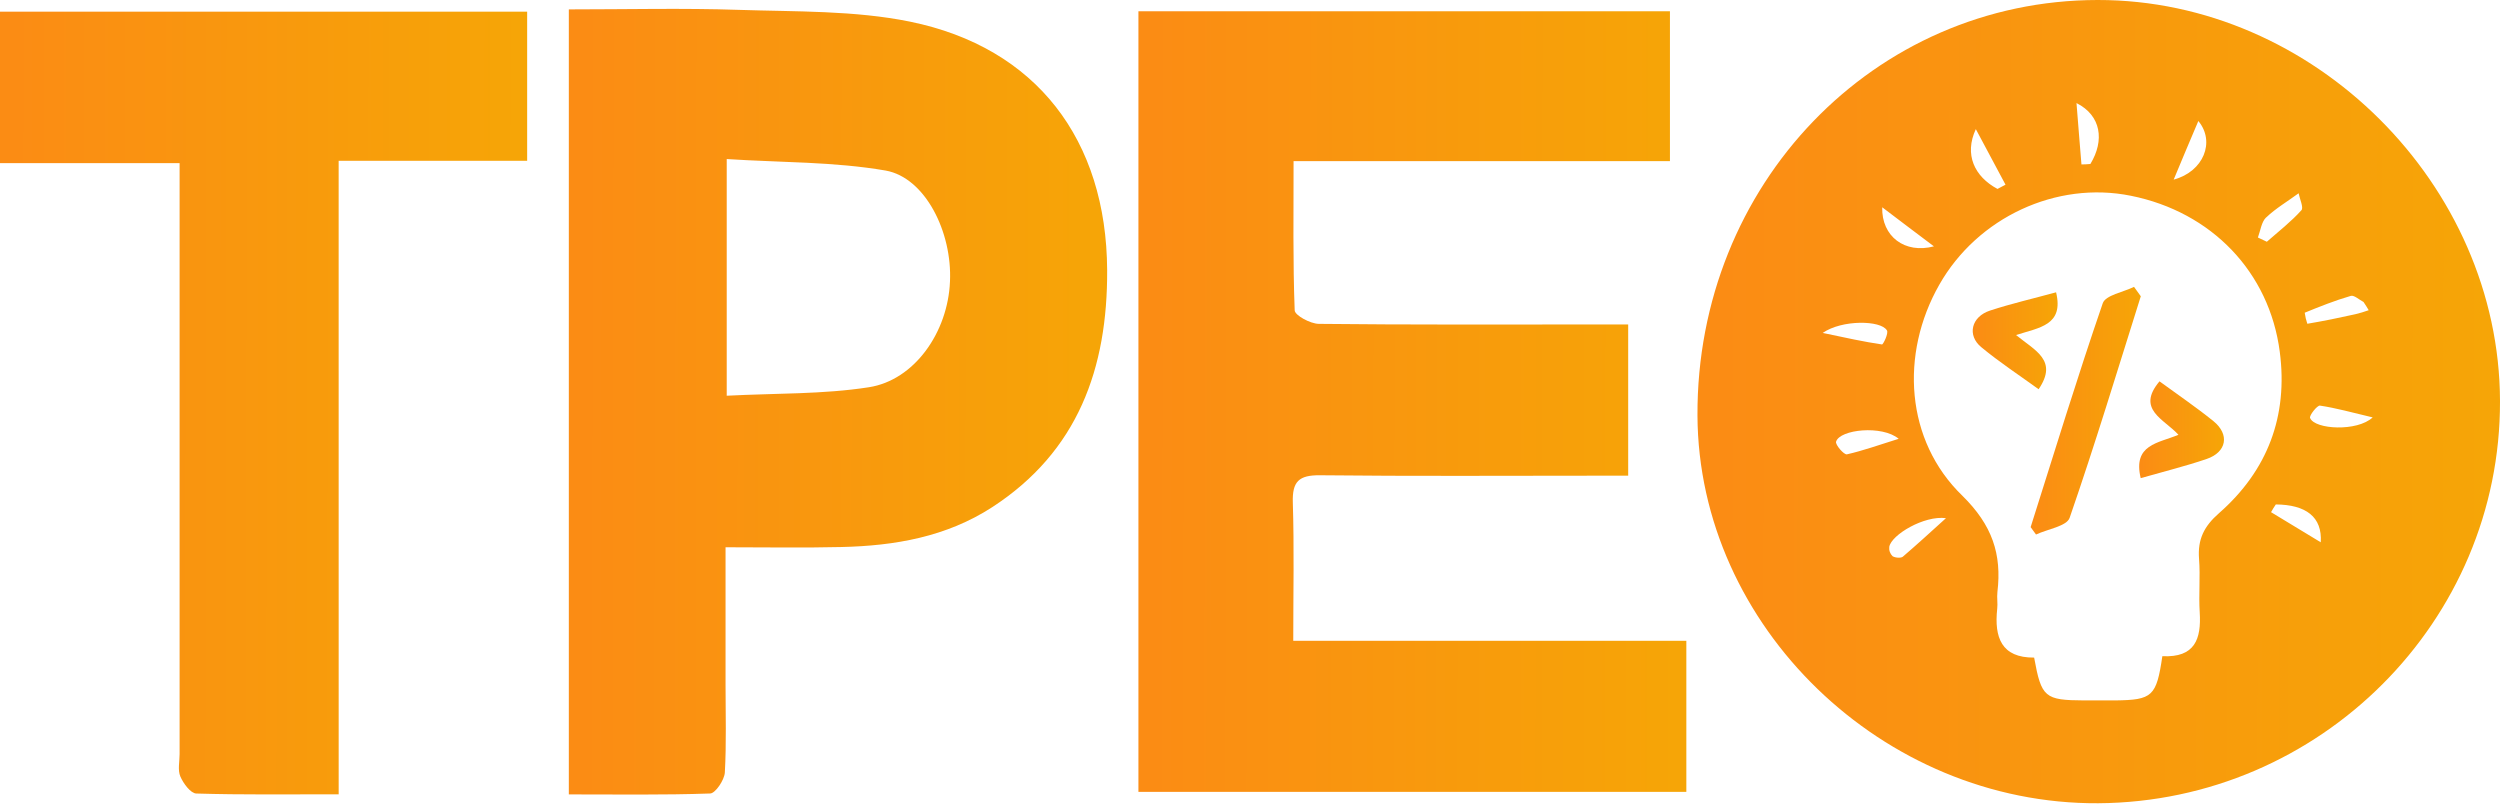
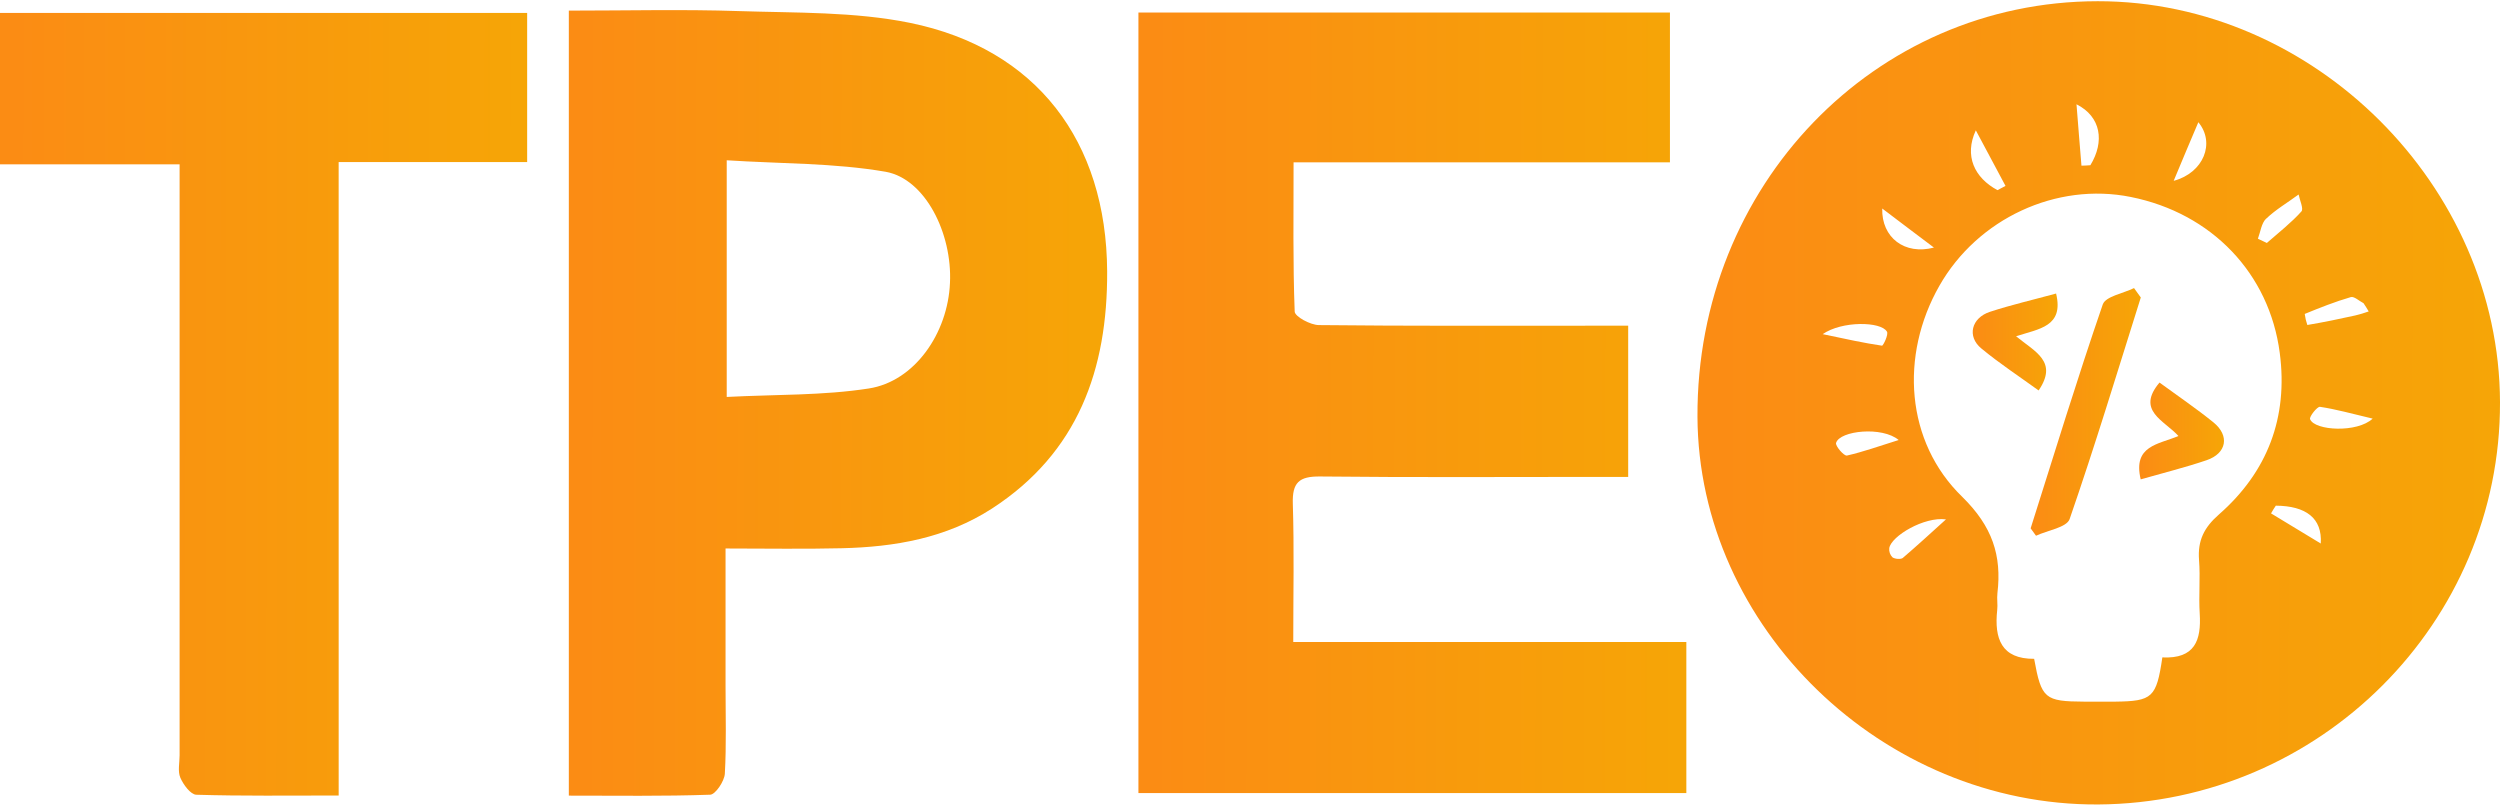
- <svg xmlns="http://www.w3.org/2000/svg" preserveAspectRatio="none" width="100%" height="100%" overflow="visible" style="display: block;" viewBox="0 0 211 67.794" fill="none">
+ <svg xmlns="http://www.w3.org/2000/svg" preserveAspectRatio="xMidYMid meet" width="211" height="68" overflow="visible" style="display: block;" viewBox="0 0 211 67.794" fill="none">
  <g id="Group 1">
    <path id="Vector" d="M177.044 1.94671e-05C158.161 0.02 143.184 15.587 143.266 35.069C143.347 52.841 158.894 67.895 177.085 67.794C195.813 67.673 211.06 52.424 211 33.837C210.941 15.587 195.294 -0.02 177.044 1.94671e-05ZM198.411 24.972C198.689 24.891 199.126 25.308 199.482 25.487C199.642 25.725 199.781 25.944 199.919 26.182C199.549 26.315 199.171 26.428 198.788 26.52C197.459 26.818 196.107 27.096 194.738 27.326C194.634 27.023 194.561 26.711 194.518 26.393C195.789 25.874 197.08 25.358 198.411 24.972ZM191.262 18.358C192.068 17.583 193.089 16.989 194.003 16.312C194.101 16.809 194.44 17.52 194.24 17.742C193.366 18.717 192.315 19.53 191.322 20.404C191.083 20.285 190.825 20.165 190.567 20.046C190.785 19.46 190.865 18.729 191.262 18.348V18.358ZM185.543 10.216C186.993 11.964 185.98 14.486 183.458 15.16C184.214 13.344 184.828 11.882 185.543 10.206V10.216ZM176.428 13.841C176.17 13.861 175.933 13.879 175.675 13.879C175.534 12.252 175.415 10.623 175.256 8.698C177.342 9.749 177.64 11.855 176.428 13.841ZM166.762 10.901C167.714 12.689 168.489 14.139 169.265 15.587C169.045 15.708 168.808 15.827 168.588 15.946C166.639 14.902 165.765 13.046 166.758 10.901H166.762ZM163.227 20.791C160.764 21.445 158.797 19.957 158.859 17.494C160.384 18.646 161.655 19.619 163.223 20.791H163.227ZM159.256 27.88C159.415 28.117 158.938 29.088 158.839 29.072C157.329 28.852 155.818 28.516 153.835 28.099C155.468 26.965 158.755 27.026 159.252 27.88H159.256ZM154.967 37.272C155.285 36.239 158.859 35.862 160.249 37.035C158.541 37.57 157.228 38.041 155.881 38.346C155.637 38.404 154.884 37.53 154.963 37.272H154.967ZM160.605 46.983C160.428 47.122 159.951 47.082 159.733 46.943C159.628 46.841 159.549 46.717 159.5 46.579C159.452 46.441 159.437 46.294 159.455 46.149C159.633 45.142 162.394 43.487 164.24 43.733C162.847 44.997 161.735 46.01 160.601 46.983H160.605ZM187.287 43.31C186.016 44.421 185.474 45.525 185.599 47.162C185.718 48.67 185.559 50.183 185.657 51.689C185.796 53.933 185.255 55.516 182.502 55.383C182.004 58.778 181.666 59.076 178.528 59.116H175.91C172.574 59.096 172.296 58.877 171.681 55.501C168.92 55.522 168.304 53.794 168.564 51.391C168.622 50.934 168.524 50.439 168.582 49.961C168.961 46.763 168.145 44.323 165.624 41.84C160.819 37.194 160.342 29.885 163.678 24.027C166.901 18.348 173.566 15.251 179.842 16.522C186.672 17.891 191.538 22.976 192.412 29.686C193.127 35.127 191.381 39.715 187.287 43.31ZM191.675 43.229C191.794 43.012 191.933 42.792 192.078 42.575C194.619 42.595 196.011 43.626 195.872 45.77C194.359 44.858 193.01 44.045 191.679 43.229H191.675ZM194.971 35.286C194.873 35.085 195.576 34.195 195.805 34.233C197.156 34.435 198.486 34.809 200.254 35.228C198.947 36.45 195.372 36.249 194.976 35.286H194.971Z" fill="url(#paint0_linear_0_54)" />
    <path id="Vector_2" d="M142.327 54.082V66.832H96.083V0.953H140.943V13.6H109.177C109.177 17.992 109.116 22.098 109.272 26.196C109.286 26.617 110.595 27.326 111.308 27.334C118.853 27.417 126.399 27.386 133.943 27.386H137.419V40.148H134.773C126.989 40.148 119.206 40.199 111.412 40.112C109.632 40.094 109.058 40.629 109.114 42.414C109.233 46.212 109.151 50.018 109.151 54.082H142.327Z" fill="url(#paint1_linear_0_54)" />
    <path id="Vector_3" d="M76.803 1.826C72.117 0.874 67.193 0.992 62.368 0.833C57.642 0.674 52.903 0.793 48.009 0.793V67.048C52.037 67.048 55.992 67.109 59.945 66.97C60.382 66.95 61.136 65.836 61.176 65.202C61.315 62.759 61.236 60.276 61.236 57.815V46.189C64.69 46.189 67.848 46.247 71.005 46.169C75.512 46.068 79.866 45.315 83.733 42.812C90.983 38.105 93.484 31.077 93.444 22.796C93.385 11.815 87.487 4.011 76.803 1.826ZM73.329 32.684C69.457 33.288 65.505 33.182 61.335 33.399V13.424C65.902 13.722 70.397 13.641 74.757 14.396C78.094 15.001 80.378 19.598 80.178 23.769C80.001 28.038 77.182 32.088 73.329 32.684Z" fill="url(#paint2_linear_0_54)" />
    <path id="Vector_4" d="M28.584 67.039C24.307 67.039 20.434 67.09 16.566 66.973C16.089 66.959 15.472 66.121 15.221 65.535C14.989 64.997 15.158 64.286 15.158 63.652V13.767H0V0.987H44.492V13.574H28.582L28.584 67.039Z" fill="url(#paint3_linear_0_54)" />
    <path id="Vector_5" d="M180.683 25.005C178.716 31.248 176.819 37.517 174.678 43.703C174.432 44.416 172.819 44.656 171.839 45.113L171.386 44.489C173.385 38.179 175.321 31.848 177.473 25.593C177.709 24.91 179.203 24.66 180.112 24.211L180.683 25.005Z" fill="url(#paint4_linear_0_54)" />
    <path id="Vector_6" d="M170.156 28.278C171.767 29.601 173.721 30.412 172.059 32.851C170.463 31.693 168.771 30.585 167.226 29.307C165.996 28.3 166.378 26.727 167.959 26.212C169.75 25.625 171.584 25.205 173.534 24.671C174.208 27.474 172.1 27.641 170.156 28.278Z" fill="url(#paint5_linear_0_54)" />
    <path id="Vector_7" d="M180.675 40.355C179.996 37.505 182.155 37.413 183.861 36.696C182.652 35.365 180.266 34.555 182.262 32.185C183.772 33.292 185.343 34.354 186.811 35.542C188.202 36.668 187.937 38.16 186.239 38.738C184.443 39.35 182.592 39.805 180.675 40.355Z" fill="url(#paint6_linear_0_54)" />
  </g>
  <defs>
    <linearGradient id="paint0_linear_0_54" x1="144.895" y1="66.999" x2="212.679" y2="67.104" gradientUnits="userSpaceOnUse">
      <stop stop-color="#FB8C14" />
      <stop offset="1" stop-color="#F6A606" />
    </linearGradient>
    <linearGradient id="paint1_linear_0_54" x1="97.195" y1="66.059" x2="143.473" y2="66.109" gradientUnits="userSpaceOnUse">
      <stop stop-color="#FB8C14" />
      <stop offset="1" stop-color="#F6A606" />
    </linearGradient>
    <linearGradient id="paint2_linear_0_54" x1="49.102" y1="66.284" x2="94.571" y2="66.332" gradientUnits="userSpaceOnUse">
      <stop stop-color="#FB8C14" />
      <stop offset="1" stop-color="#F6A606" />
    </linearGradient>
    <linearGradient id="paint3_linear_0_54" x1="1.07" y1="66.275" x2="45.595" y2="66.322" gradientUnits="userSpaceOnUse">
      <stop stop-color="#FB8C14" />
      <stop offset="1" stop-color="#F6A606" />
    </linearGradient>
    <linearGradient id="paint4_linear_0_54" x1="171.609" y1="44.868" x2="180.914" y2="44.874" gradientUnits="userSpaceOnUse">
      <stop stop-color="#FB8C14" />
      <stop offset="1" stop-color="#F6A606" />
    </linearGradient>
    <linearGradient id="paint5_linear_0_54" x1="166.67" y1="32.755" x2="173.84" y2="32.765" gradientUnits="userSpaceOnUse">
      <stop stop-color="#FB8C14" />
      <stop offset="1" stop-color="#F6A606" />
    </linearGradient>
    <linearGradient id="paint6_linear_0_54" x1="180.719" y1="40.259" x2="187.882" y2="40.269" gradientUnits="userSpaceOnUse">
      <stop stop-color="#FB8C14" />
      <stop offset="1" stop-color="#F6A606" />
    </linearGradient>
  </defs>
</svg>
